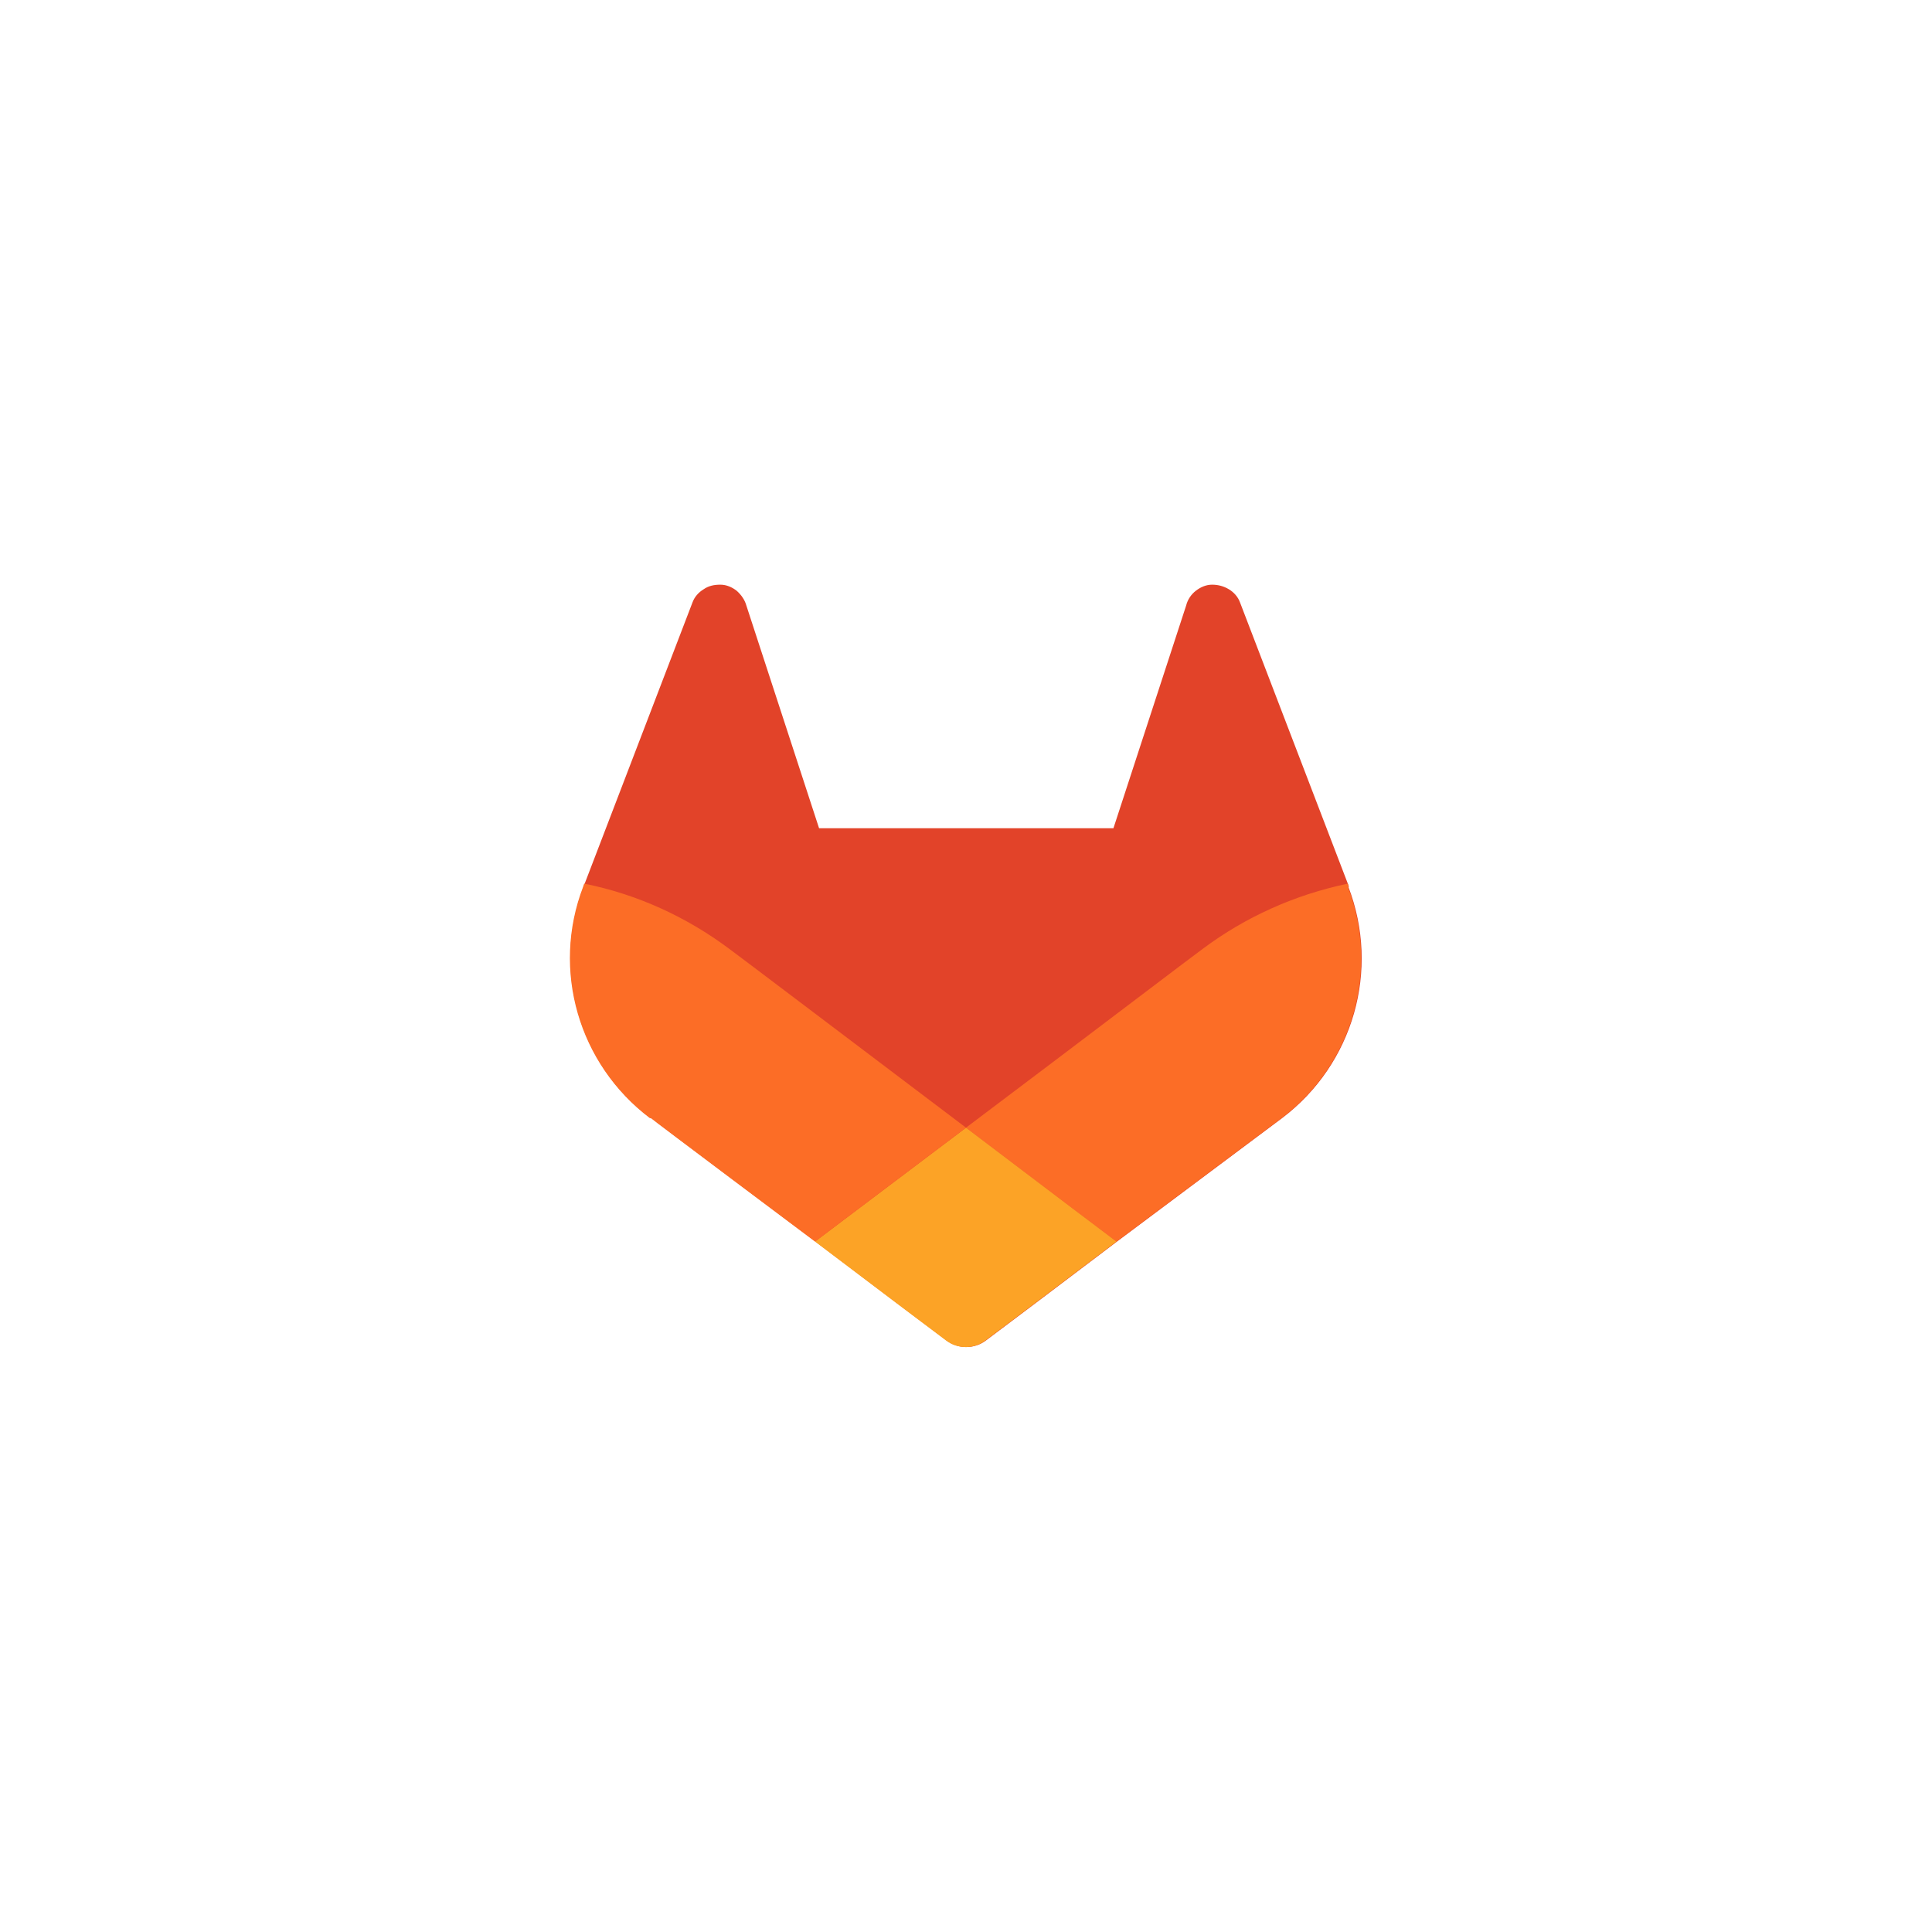
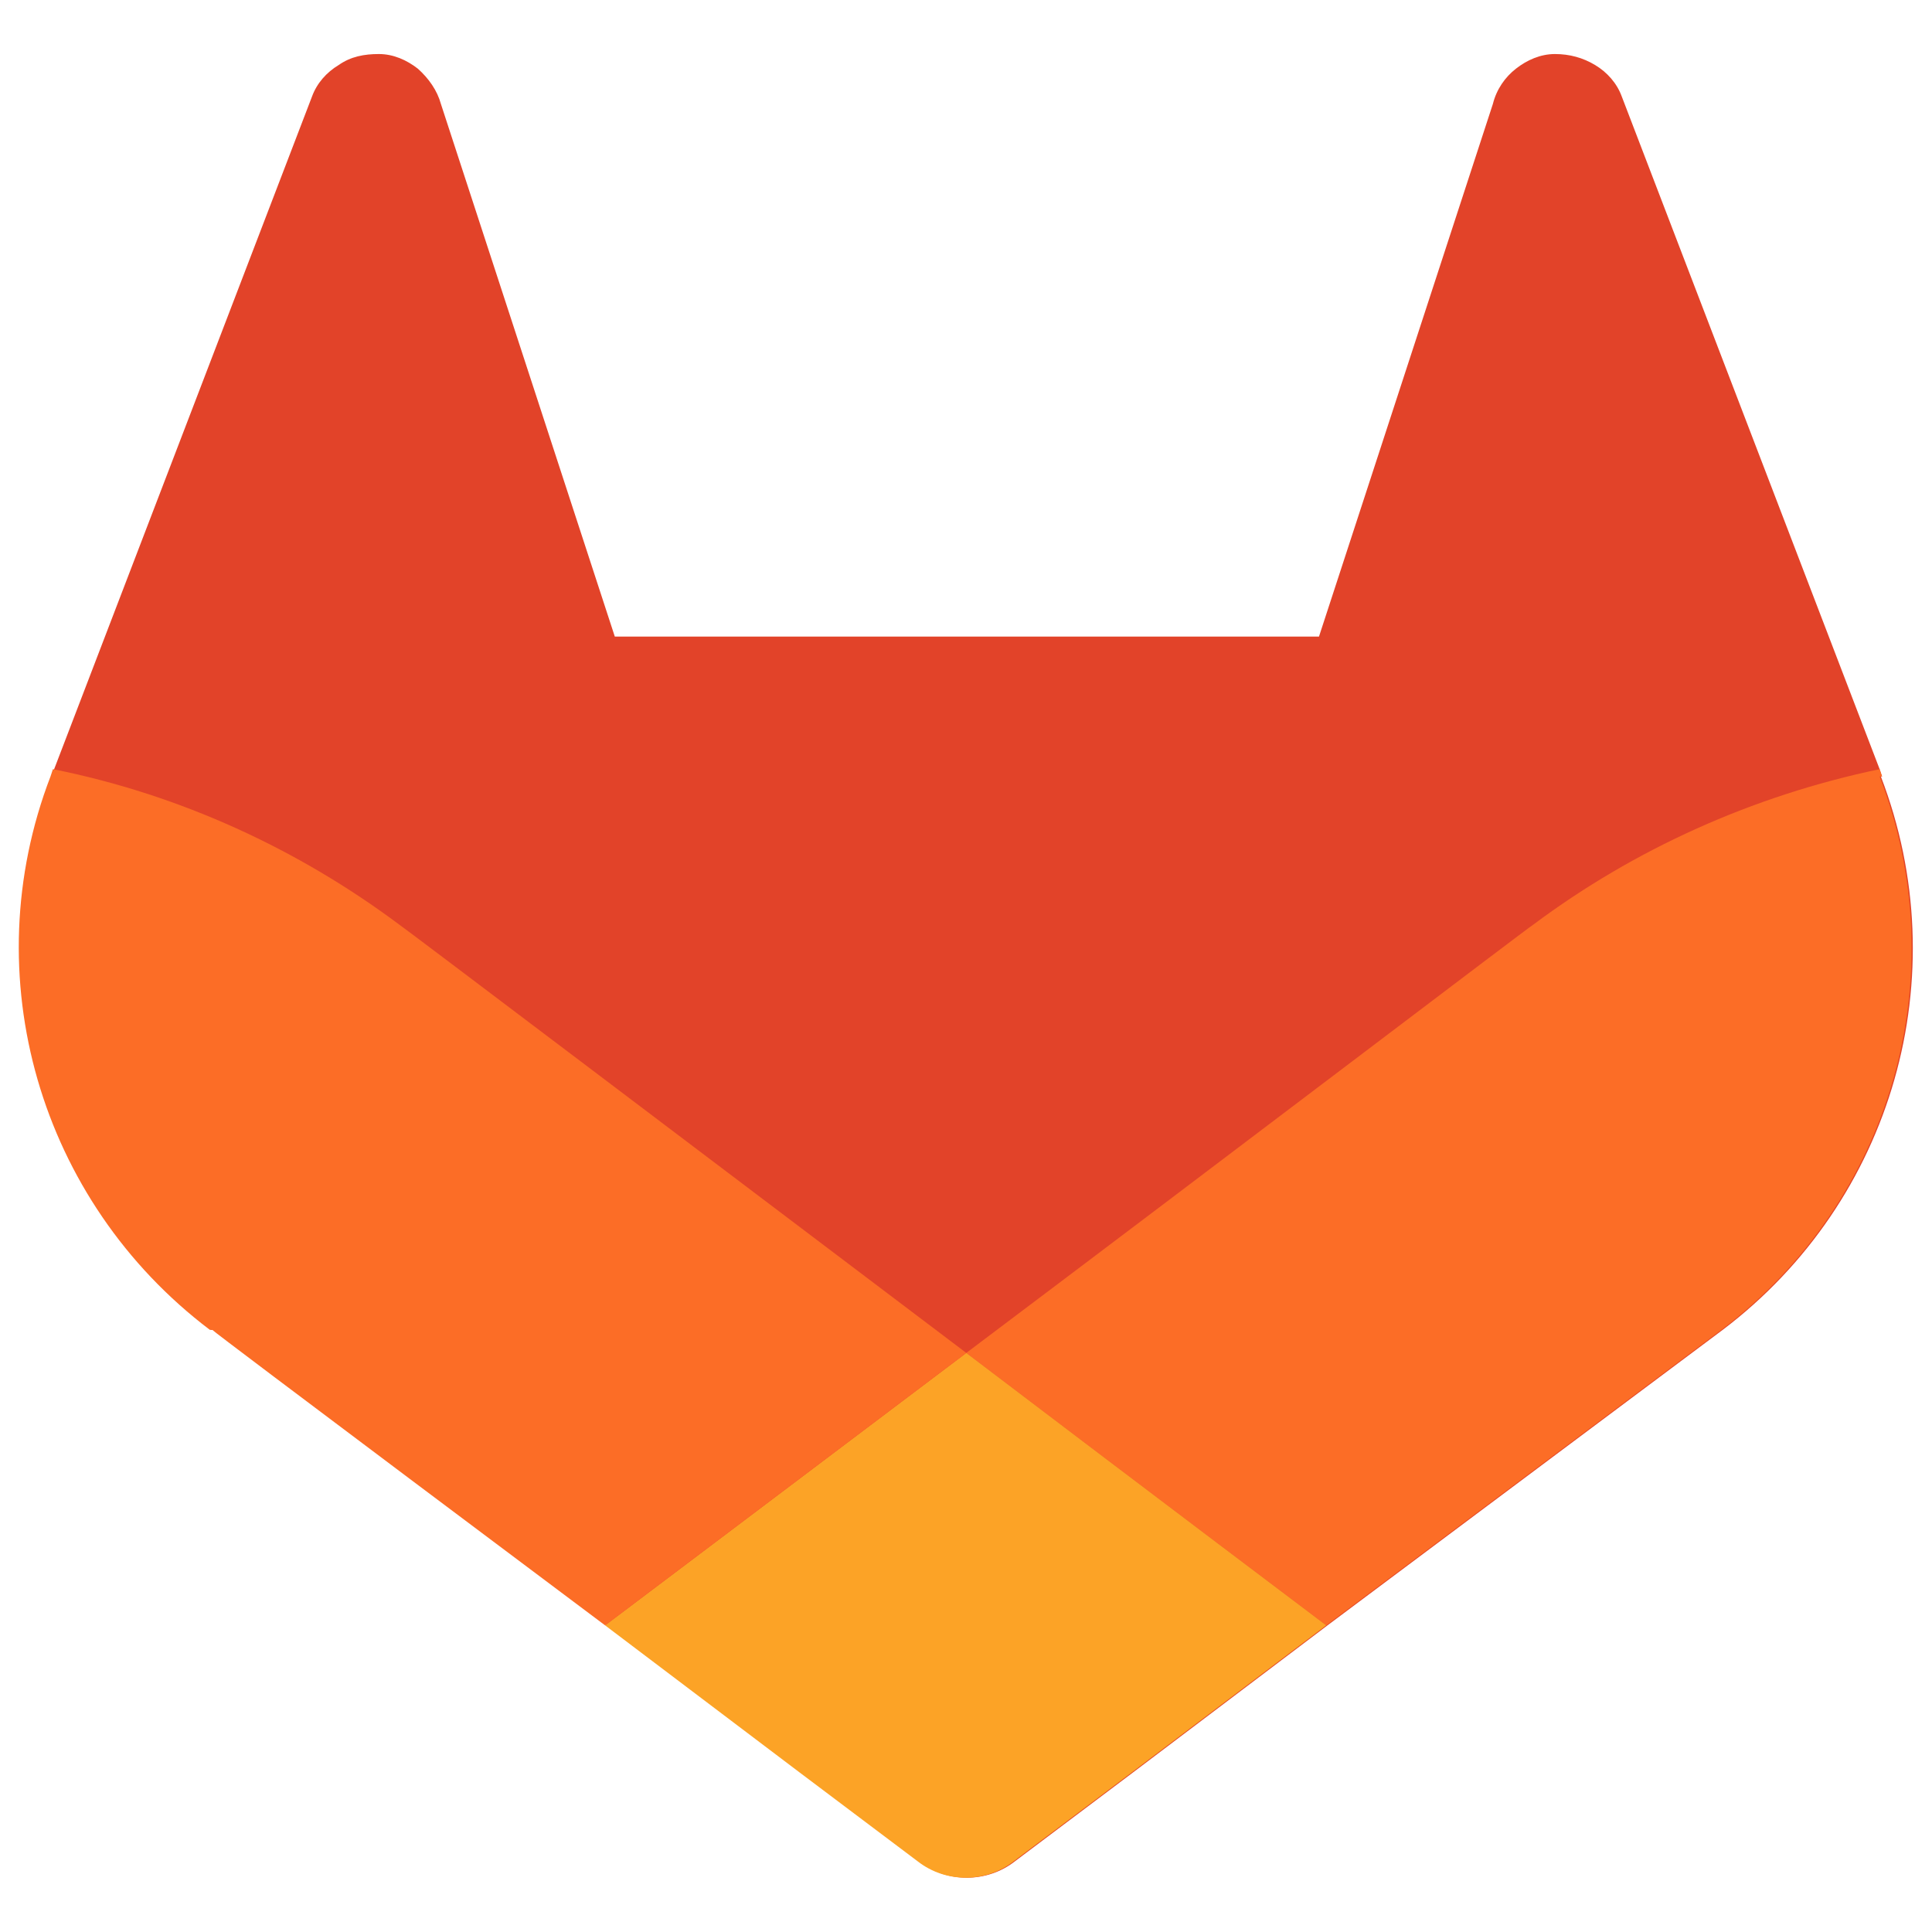
<svg xmlns="http://www.w3.org/2000/svg" id="Layer_1" version="1.1" viewBox="0 0 380 380">
-   <defs>
-     <style>
+   <defs id="defs1">
+     <style id="style1">
      .st0 {
        fill: #fca326;
      }

      .st1 {
        fill: #fc6d26;
      }

      .st2 {
        fill: #e24329;
      }
    </style>
  </defs>
-   <g id="LOGO">
-     <g>
-       <path class="st2" d="M265.3,174.4l-.2-.6-21.2-55.3c-.4-1.1-1.2-2-2.2-2.6s-2.1-.9-3.3-.9-2.3.5-3.2,1.2c-.9.7-1.6,1.7-1.9,2.9l-14.3,43.8h-57.9l-14.3-43.8c-.3-1.1-1-2.1-1.9-2.9-.9-.7-2-1.2-3.2-1.2s-2.3.2-3.3.9c-1,.6-1.8,1.5-2.2,2.6l-21.2,55.3-.2.6c-6.3,16.4-.9,34.9,13.1,45.5h.2c0,.1,32.3,24.3,32.3,24.3l16,12.1,9.7,7.3c2.3,1.8,5.6,1.8,7.9,0l9.7-7.3,16-12.1,32.5-24.3h0c14-10.6,19.3-29.1,13-45.5h.1Z" />
-       <path class="st1" d="M265.3,174.4l-.2-.6c-10.5,2.2-20.2,6.6-28.5,12.8-.1,0-25.2,19.1-46.6,35.2,15.8,12,29.6,22.4,29.6,22.4l32.5-24.3h0c14-10.6,19.3-29.1,13-45.5h.2Z" />
-       <path class="st0" d="M160.3,244.2l16,12.1,9.7,7.3c2.3,1.8,5.6,1.8,7.9,0l9.7-7.3,16-12.1s-13.8-10.4-29.6-22.4c-15.9,12-29.7,22.4-29.7,22.4h0Z" />
-       <path class="st1" d="M143.4,186.6c-8.3-6.2-18-10.7-28.5-12.8l-.2.6c-6.3,16.4-.9,34.9,13.1,45.5h.2c0,.1,32.3,24.3,32.3,24.3,0,0,13.8-10.4,29.7-22.4-21.3-16.1-46.4-35.1-46.6-35.2h0Z" />
+   <g id="LOGO" transform="matrix(2.392081,0,0,2.392081,-264.4391,-264.4606)">
+     <g id="g4">
+       <path class="st2" d="m 265.3,174.4 -0.2,-0.6 -21.2,-55.3 c -0.4,-1.1 -1.2,-2 -2.2,-2.6 -1,-0.6 -2.1,-0.9 -3.3,-0.9 -1.2,0 -2.3,0.5 -3.2,1.2 -0.9,0.7 -1.6,1.7 -1.9,2.9 L 219,162.9 h -57.9 l -14.3,-43.8 c -0.3,-1.1 -1,-2.1 -1.9,-2.9 -0.9,-0.7 -2,-1.2 -3.2,-1.2 -1.2,0 -2.3,0.2 -3.3,0.9 -1,0.6 -1.8,1.5 -2.2,2.6 l -21.2,55.3 -0.2,0.6 c -6.3,16.4 -0.9,34.9 13.1,45.5 h 0.2 c 0,0.1 32.3,24.3 32.3,24.3 l 16,12.1 9.7,7.3 c 2.3,1.8 5.6,1.8 7.9,0 l 9.7,-7.3 16,-12.1 32.5,-24.3 v 0 c 14,-10.6 19.3,-29.1 13,-45.5 z" id="path1" />
+       <path class="st1" d="m 265.3,174.4 -0.2,-0.6 c -10.5,2.2 -20.2,6.6 -28.5,12.8 -0.1,0 -25.2,19.1 -46.6,35.2 15.8,12 29.6,22.4 29.6,22.4 l 32.5,-24.3 v 0 c 14,-10.6 19.3,-29.1 13,-45.5 z" id="path2" />
+       <path class="st0" d="m 160.3,244.2 16,12.1 9.7,7.3 c 2.3,1.8 5.6,1.8 7.9,0 l 9.7,-7.3 16,-12.1 c 0,0 -13.8,-10.4 -29.6,-22.4 -15.9,12 -29.7,22.4 -29.7,22.4 z" id="path3" />
+       <path class="st1" d="m 143.4,186.6 c -8.3,-6.2 -18,-10.7 -28.5,-12.8 l -0.2,0.6 c -6.3,16.4 -0.9,34.9 13.1,45.5 h 0.2 c 0,0.1 32.3,24.3 32.3,24.3 0,0 13.8,-10.4 29.7,-22.4 -21.3,-16.1 -46.4,-35.1 -46.6,-35.2 z" id="path4" />
    </g>
  </g>
</svg>
